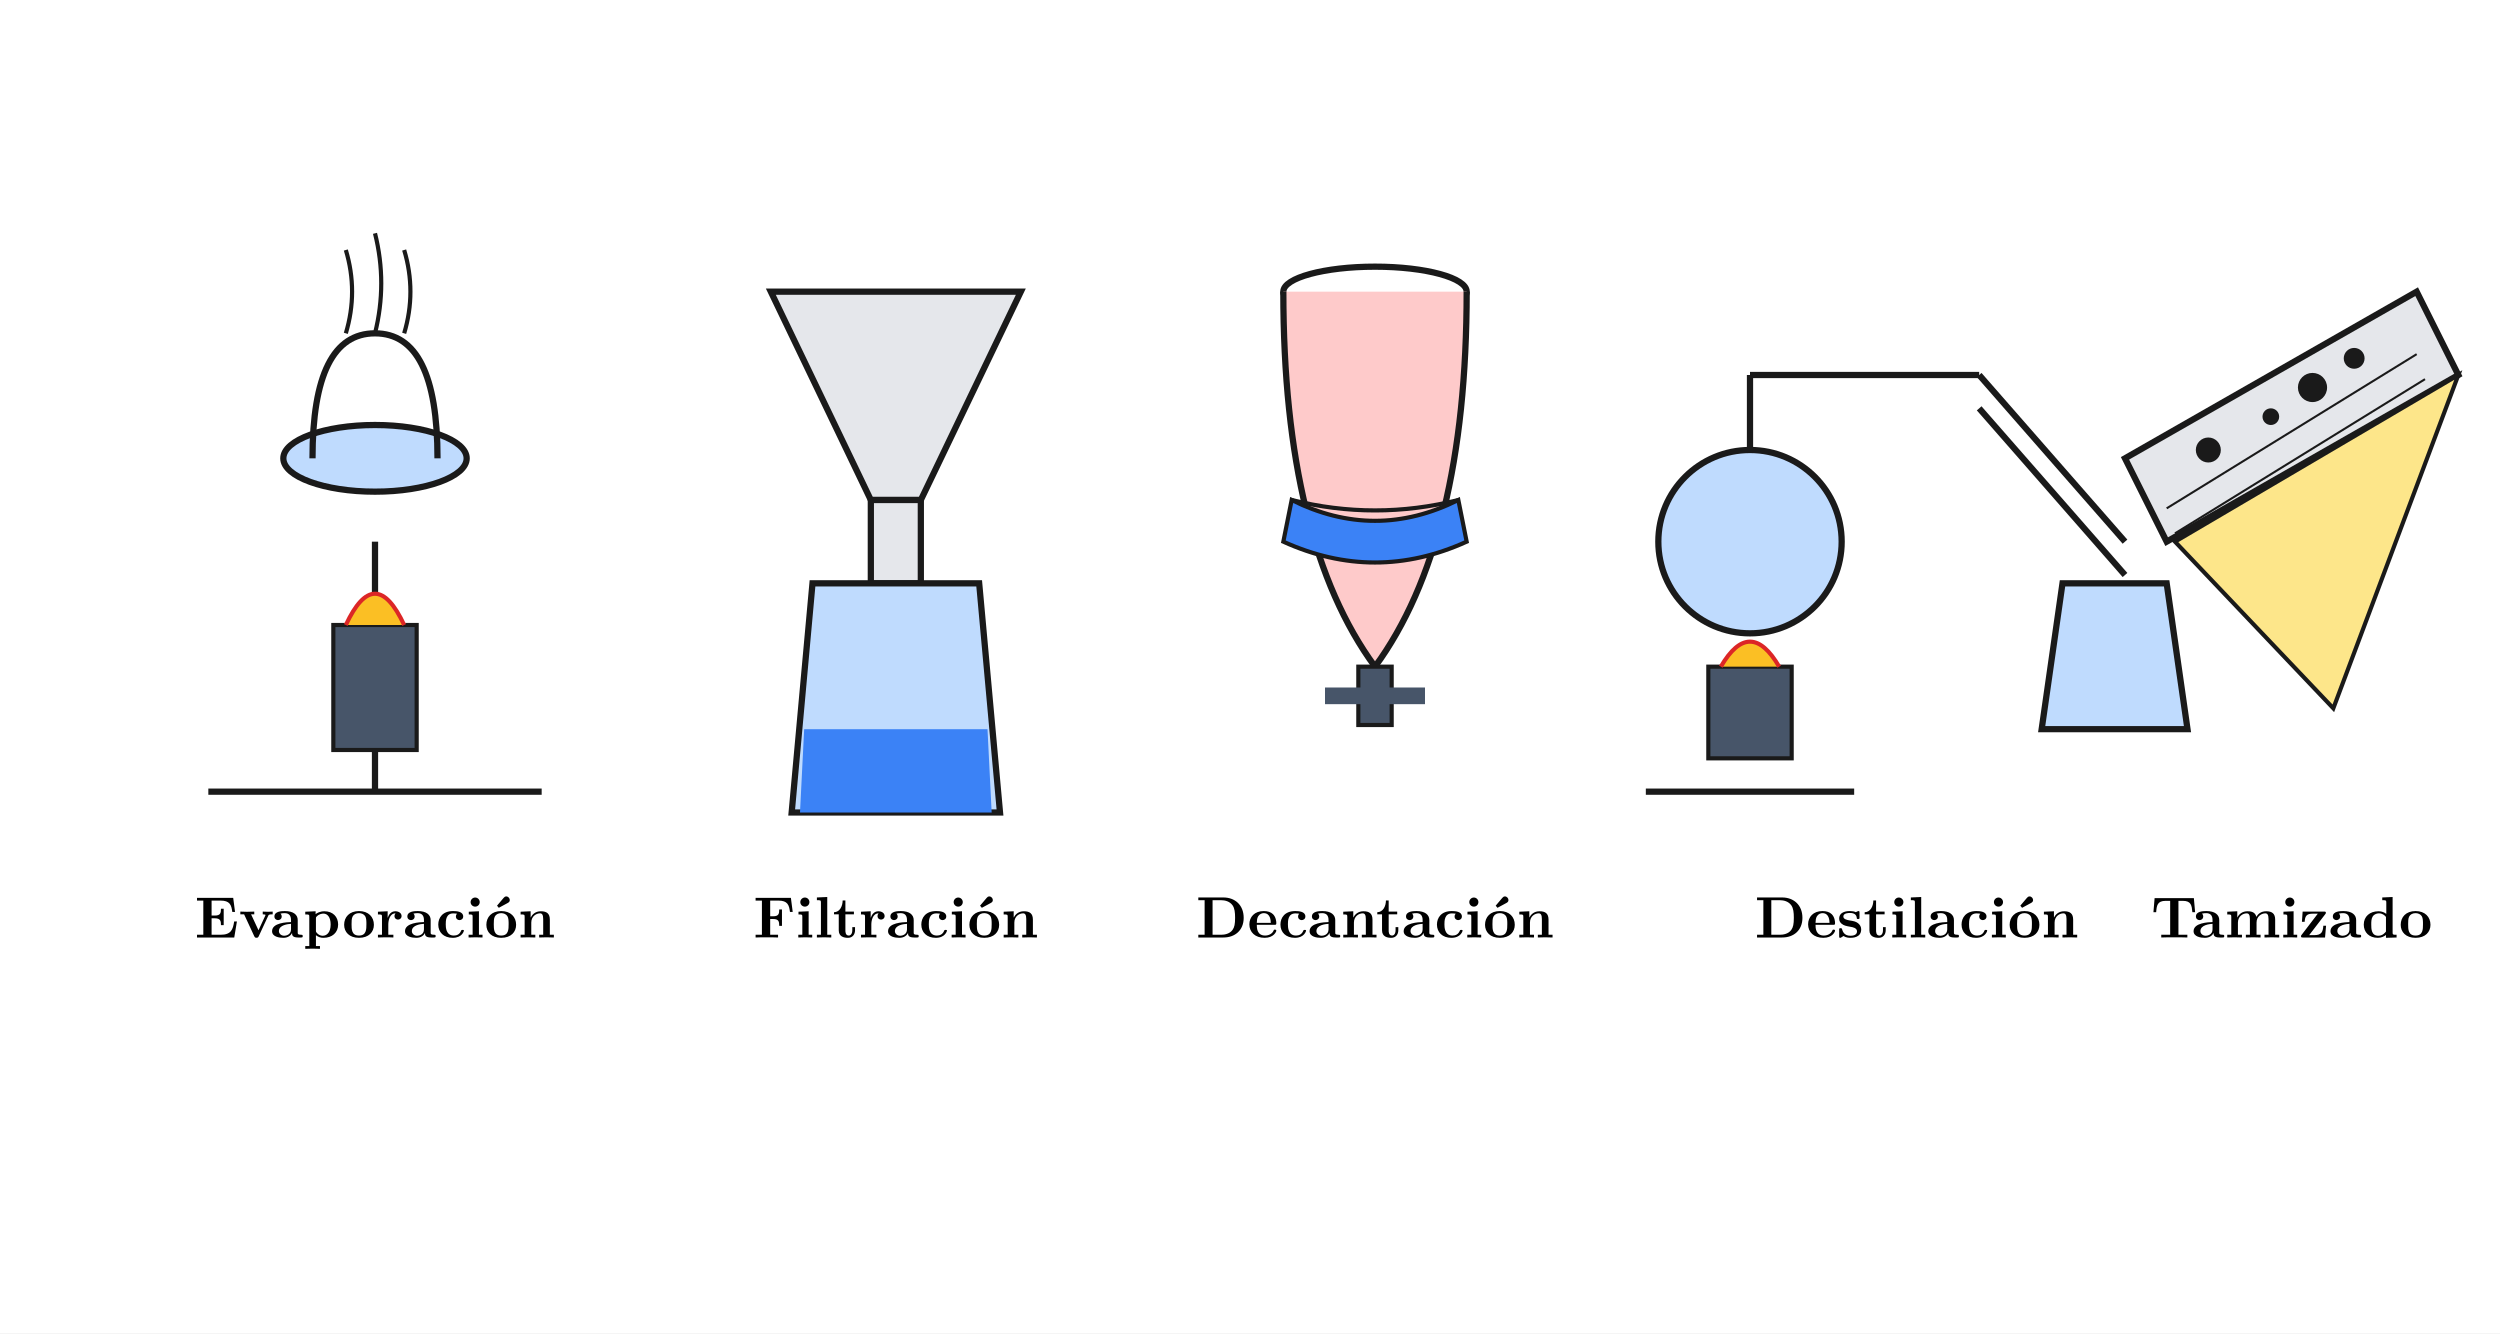
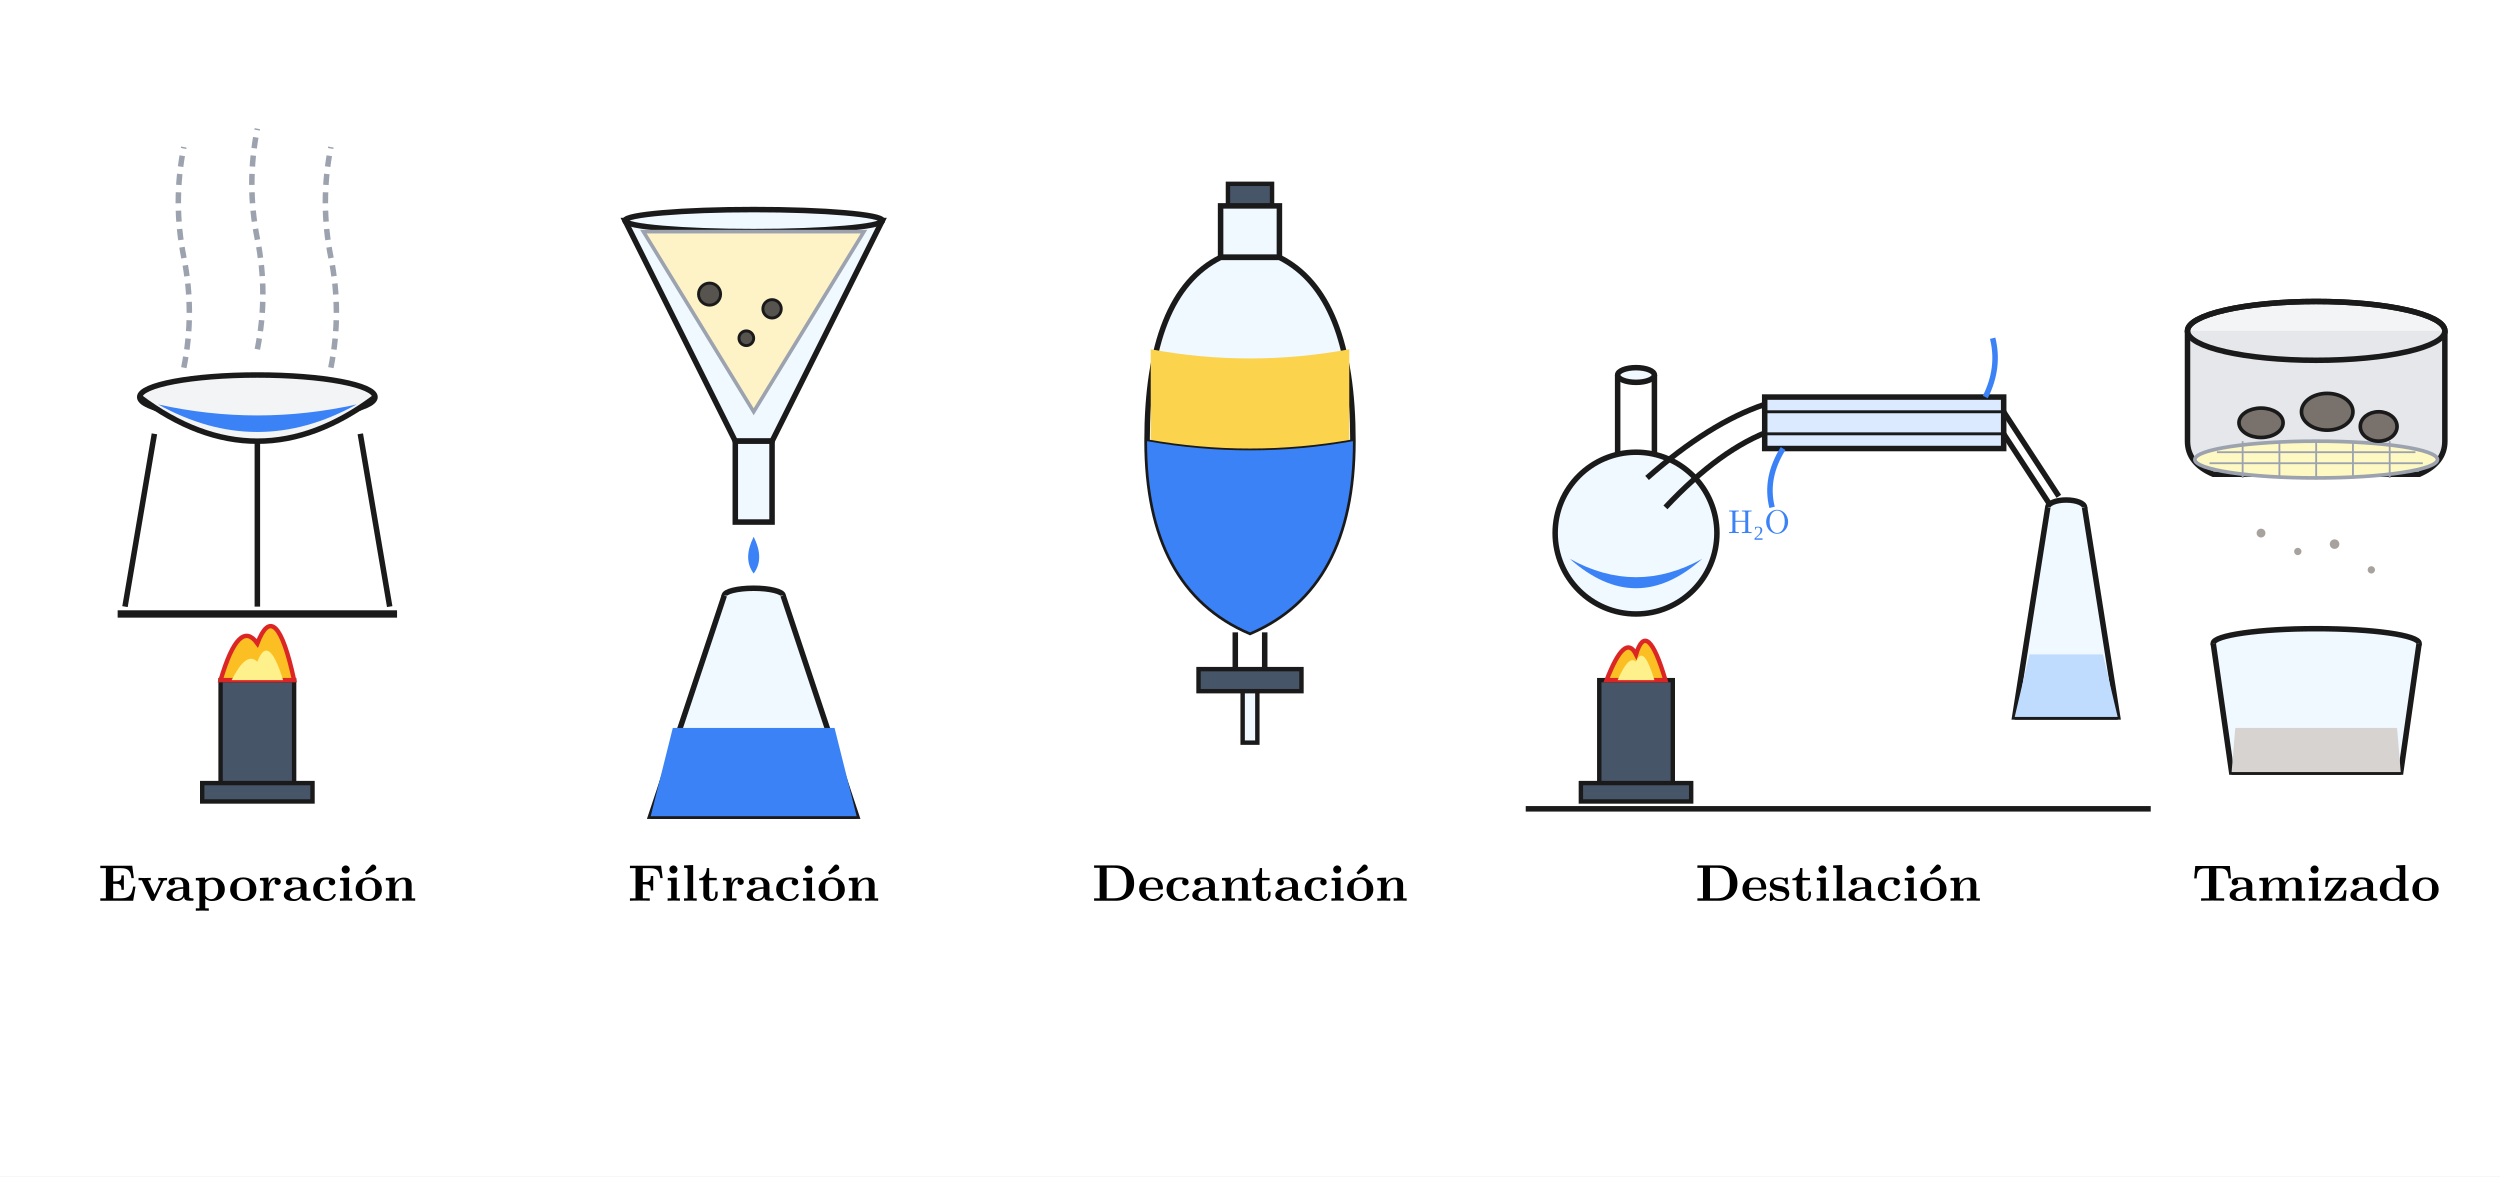
- <svg xmlns="http://www.w3.org/2000/svg" viewBox="0 0 600 320" width="600" height="320" font-family="'Latin Modern Roman', Georgia, 'Times New Roman', serif">
-   <rect width="600" height="320" fill="#ffffff" />
-   <g transform="translate(50, 30)">
-     <line x1="0" y1="160" x2="80" y2="160" stroke="#1a1a1a" stroke-width="1.5" />
-     <line x1="40" y1="160" x2="40" y2="100" stroke="#1a1a1a" stroke-width="1.5" />
-     <ellipse cx="40" cy="80" rx="22" ry="8" fill="#bfdbfe" stroke="#1a1a1a" stroke-width="1.5" />
-     <path d="M 25 80 Q 25 50, 40 50 Q 55 50, 55 80" fill="none" stroke="#1a1a1a" stroke-width="1.5" />
-     <path d="M 33 50 Q 36 40 33 30" fill="none" stroke="#1a1a1a" stroke-width="1" />
-     <path d="M 40 50 Q 43 38 40 26" fill="none" stroke="#1a1a1a" stroke-width="1" />
-     <path d="M 47 50 Q 50 40 47 30" fill="none" stroke="#1a1a1a" stroke-width="1" />
-     <rect x="30" y="120" width="20" height="30" fill="#475569" stroke="#1a1a1a" />
-     <path d="M 33 120 Q 40 105 47 120" fill="#fbbf24" stroke="#dc2626" stroke-width="1" />
-     <text x="40" y="195" text-anchor="middle" font-size="14" font-weight="600">Evaporación</text>
+ <svg xmlns="http://www.w3.org/2000/svg" viewBox="0 0 680 320" width="680" height="320" font-family="'Latin Modern Roman', Georgia, 'Times New Roman', serif">
+   <rect width="680" height="320" fill="#ffffff" />
+   <g transform="translate(20, 30)">
+     <path d="M 30 70 Q 33 55 30 40 Q 27 25 30 10" fill="none" stroke="#9ca3af" stroke-width="1.5" stroke-dasharray="3 2" />
+     <path d="M 50 65 Q 53 50 50 35 Q 47 20 50 5" fill="none" stroke="#9ca3af" stroke-width="1.5" stroke-dasharray="3 2" />
+     <path d="M 70 70 Q 73 55 70 40 Q 67 25 70 10" fill="none" stroke="#9ca3af" stroke-width="1.5" stroke-dasharray="3 2" />
+     <ellipse cx="50" cy="78" rx="32" ry="6" fill="#f3f4f6" stroke="#1a1a1a" stroke-width="1.5" />
+     <path d="M 18 78 Q 50 102 82 78" fill="#f3f4f6" stroke="#1a1a1a" stroke-width="1.5" />
+     <path d="M 23 80 Q 50 95 77 80 Q 50 86 23 80 Z" fill="#3b82f6" stroke="none" />
+     <line x1="22" y1="88" x2="14" y2="135" stroke="#1a1a1a" stroke-width="1.5" />
+     <line x1="78" y1="88" x2="86" y2="135" stroke="#1a1a1a" stroke-width="1.5" />
+     <line x1="50" y1="90" x2="50" y2="135" stroke="#1a1a1a" stroke-width="1.5" />
+     <line x1="12" y1="137" x2="88" y2="137" stroke="#1a1a1a" stroke-width="2" />
+     <rect x="40" y="155" width="20" height="30" fill="#475569" stroke="#1a1a1a" stroke-width="1.2" />
+     <rect x="35" y="183" width="30" height="5" fill="#475569" stroke="#1a1a1a" stroke-width="1.2" />
+     <path d="M 40 155 Q 45 138 50 145 Q 55 132 60 155 Z" fill="#fbbf24" stroke="#dc2626" stroke-width="1.2" />
+     <path d="M 43 155 Q 47 147 50 150 Q 53 142 57 155 Z" fill="#fef08a" />
+     <text x="50" y="215" text-anchor="middle" font-size="14" font-weight="600">Evaporación</text>
  </g>
-   <g transform="translate(165, 30)">
-     <polygon points="20,40 80,40 56,90 44,90" fill="#e5e7eb" stroke="#1a1a1a" stroke-width="1.5" />
-     <rect x="44" y="90" width="12" height="20" fill="#e5e7eb" stroke="#1a1a1a" stroke-width="1.5" />
-     <path d="M 30 110 L 25 165 L 75 165 L 70 110 Z" fill="#bfdbfe" stroke="#1a1a1a" stroke-width="1.5" />
-     <path d="M 28 145 L 27 165 L 73 165 L 72 145 Z" fill="#3b82f6" stroke="none" />
-     <text x="50" y="195" text-anchor="middle" font-size="14" font-weight="600">Filtración</text>
+   <g transform="translate(155, 30)">
+     <polygon points="15,30 85,30 55,90 45,90" fill="#f0f9ff" stroke="#1a1a1a" stroke-width="1.5" />
+     <ellipse cx="50" cy="30" rx="35" ry="3" fill="#f0f9ff" stroke="#1a1a1a" stroke-width="1.5" />
+     <polygon points="20,33 80,33 50,82" fill="#fef3c7" stroke="#9ca3af" stroke-width="1" />
+     <circle cx="38" cy="50" r="3" fill="#57534e" stroke="#1a1a1a" stroke-width="0.8" />
+     <circle cx="55" cy="54" r="2.5" fill="#57534e" stroke="#1a1a1a" stroke-width="0.8" />
+     <circle cx="48" cy="62" r="2" fill="#57534e" stroke="#1a1a1a" stroke-width="0.8" />
+     <rect x="45" y="90" width="10" height="22" fill="#f0f9ff" stroke="#1a1a1a" stroke-width="1.5" />
+     <path d="M 50 116 Q 47 122 50 126 Q 53 122 50 116 Z" fill="#3b82f6" />
+     <ellipse cx="50" cy="132" rx="8" ry="2" fill="#f0f9ff" stroke="#1a1a1a" stroke-width="1.5" />
+     <path d="M 42 132 L 22 192 L 78 192 L 58 132" fill="#f0f9ff" stroke="#1a1a1a" stroke-width="1.5" />
+     <line x1="22" y1="192" x2="78" y2="192" stroke="#1a1a1a" stroke-width="1.5" />
+     <path d="M 28 168 L 22 192 L 78 192 L 72 168 Z" fill="#3b82f6" stroke="none" />
+     <text x="50" y="215" text-anchor="middle" font-size="14" font-weight="600">Filtración</text>
  </g>
-   <g transform="translate(280, 30)">
-     <ellipse cx="50" cy="40" rx="22" ry="6" fill="#ffffff" stroke="#1a1a1a" stroke-width="1.5" />
-     <path d="M 28 40 Q 28 100 50 130 Q 72 100 72 40" fill="#fecaca" stroke="#1a1a1a" stroke-width="1.5" />
-     <path d="M 30 90 Q 50 95 70 90" fill="none" stroke="#1a1a1a" stroke-width="1" />
-     <path d="M 30 90 Q 50 100 70 90 L 72 100 Q 50 110 28 100 Z" fill="#3b82f6" stroke="#1a1a1a" stroke-width="1" />
-     <rect x="46" y="130" width="8" height="14" fill="#475569" stroke="#1a1a1a" />
-     <rect x="38" y="135" width="24" height="4" fill="#475569" />
-     <text x="50" y="195" text-anchor="middle" font-size="14" font-weight="600">Decantación</text>
+   <g transform="translate(290, 30)">
+     <rect x="44" y="20" width="12" height="6" fill="#475569" stroke="#1a1a1a" stroke-width="1.2" />
+     <rect x="42" y="26" width="16" height="14" fill="#f0f9ff" stroke="#1a1a1a" stroke-width="1.5" />
+     <path d="M 42 40 Q 22 50 22 90 Q 22 130 50 142 Q 78 130 78 90 Q 78 50 58 40 Z" fill="#f0f9ff" stroke="#1a1a1a" stroke-width="1.5" />
+     <path d="M 23 65 Q 50 70 77 65 L 77 90 Q 50 95 23 90 Z" fill="#fcd34d" stroke="none" />
+     <path d="M 22 90 Q 50 95 78 90" fill="none" stroke="#1a1a1a" stroke-width="1" />
+     <path d="M 22 90 Q 50 95 78 90 Q 78 130 50 142 Q 22 130 22 90 Z" fill="#3b82f6" stroke="none" />
+     <line x1="46" y1="142" x2="46" y2="152" stroke="#1a1a1a" stroke-width="1.5" />
+     <line x1="54" y1="142" x2="54" y2="152" stroke="#1a1a1a" stroke-width="1.5" />
+     <rect x="36" y="152" width="28" height="6" fill="#475569" stroke="#1a1a1a" stroke-width="1.2" />
+     <rect x="48" y="158" width="4" height="14" fill="#f0f9ff" stroke="#1a1a1a" stroke-width="1.2" />
+     <text x="50" y="215" text-anchor="middle" font-size="14" font-weight="600">Decantación</text>
  </g>
-   <g transform="translate(395, 30)">
-     <line x1="0" y1="160" x2="50" y2="160" stroke="#1a1a1a" stroke-width="1.5" />
-     <ellipse cx="25" cy="100" rx="22" ry="22" fill="#bfdbfe" stroke="#1a1a1a" stroke-width="1.5" />
-     <line x1="25" y1="78" x2="25" y2="60" stroke="#1a1a1a" stroke-width="1.5" />
-     <line x1="25" y1="60" x2="80" y2="60" stroke="#1a1a1a" stroke-width="1.5" />
-     <line x1="80" y1="60" x2="115" y2="100" stroke="#1a1a1a" stroke-width="1.5" />
-     <line x1="80" y1="68" x2="115" y2="108" stroke="#1a1a1a" stroke-width="1.5" />
-     <path d="M 100 110 L 95 145 L 130 145 L 125 110 Z" fill="#bfdbfe" stroke="#1a1a1a" stroke-width="1.5" />
-     <rect x="15" y="130" width="20" height="22" fill="#475569" stroke="#1a1a1a" />
-     <path d="M 18 130 Q 25 118 32 130" fill="#fbbf24" stroke="#dc2626" stroke-width="1" />
-     <text x="65" y="195" text-anchor="middle" font-size="14" font-weight="600">Destilación</text>
+   <g transform="translate(420, 30)">
+     <line x1="-5" y1="190" x2="165" y2="190" stroke="#1a1a1a" stroke-width="1.5" />
+     <circle cx="25" cy="115" r="22" fill="#f0f9ff" stroke="#1a1a1a" stroke-width="1.5" />
+     <path d="M 7 122 Q 25 138 43 122 Q 25 132 7 122 Z" fill="#3b82f6" stroke="none" />
+     <line x1="20" y1="94" x2="20" y2="72" stroke="#1a1a1a" stroke-width="1.5" />
+     <line x1="30" y1="94" x2="30" y2="72" stroke="#1a1a1a" stroke-width="1.5" />
+     <ellipse cx="25" cy="72" rx="5" ry="2" fill="#f0f9ff" stroke="#1a1a1a" stroke-width="1.5" />
+     <path d="M 28 100 Q 45 85 60 80" fill="none" stroke="#1a1a1a" stroke-width="1.5" />
+     <path d="M 33 108 Q 48 92 62 87" fill="none" stroke="#1a1a1a" stroke-width="1.5" />
+     <rect x="60" y="78" width="65" height="14" fill="#dbeafe" stroke="#1a1a1a" stroke-width="1.5" />
+     <line x1="60" y1="82" x2="125" y2="82" stroke="#1a1a1a" stroke-width="0.8" />
+     <line x1="60" y1="88" x2="125" y2="88" stroke="#1a1a1a" stroke-width="0.8" />
+     <path d="M 65 92 Q 60 100 62 108" fill="none" stroke="#3b82f6" stroke-width="1.5" />
+     <text x="50" y="115" font-size="9" fill="#3b82f6">H₂O</text>
+     <path d="M 120 78 Q 124 70 122 62" fill="none" stroke="#3b82f6" stroke-width="1.5" />
+     <line x1="125" y1="82" x2="140" y2="105" stroke="#1a1a1a" stroke-width="1.5" />
+     <line x1="125" y1="88" x2="140" y2="111" stroke="#1a1a1a" stroke-width="1.5" />
+     <ellipse cx="142" cy="108" rx="5" ry="2" fill="#f0f9ff" stroke="#1a1a1a" stroke-width="1.5" />
+     <path d="M 137 108 L 128 165 L 156 165 L 147 108" fill="#f0f9ff" stroke="#1a1a1a" stroke-width="1.5" />
+     <line x1="128" y1="165" x2="156" y2="165" stroke="#1a1a1a" stroke-width="1.5" />
+     <path d="M 132 148 L 128 165 L 156 165 L 152 148 Z" fill="#bfdbfe" stroke="none" />
+     <rect x="15" y="155" width="20" height="30" fill="#475569" stroke="#1a1a1a" stroke-width="1.2" />
+     <rect x="10" y="183" width="30" height="5" fill="#475569" stroke="#1a1a1a" stroke-width="1.2" />
+     <path d="M 17 155 Q 22 142 25 148 Q 28 138 33 155 Z" fill="#fbbf24" stroke="#dc2626" stroke-width="1.2" />
+     <path d="M 20 155 Q 23 148 25 150 Q 27 145 30 155 Z" fill="#fef08a" />
+     <text x="80" y="215" text-anchor="middle" font-size="14" font-weight="600">Destilación</text>
  </g>
-   <g transform="translate(500, 30)">
-     <polygon points="10,80 80,40 90,60 20,100" fill="#e5e7eb" stroke="#1a1a1a" stroke-width="1.5" />
-     <line x1="20" y1="92" x2="80" y2="55" stroke="#1a1a1a" stroke-width="0.5" />
-     <line x1="22" y1="98" x2="82" y2="61" stroke="#1a1a1a" stroke-width="0.5" />
-     <circle cx="30" cy="78" r="3" fill="#1a1a1a" />
-     <circle cx="45" cy="70" r="2" fill="#1a1a1a" />
-     <circle cx="55" cy="63" r="3.5" fill="#1a1a1a" />
-     <circle cx="65" cy="56" r="2.5" fill="#1a1a1a" />
-     <polygon points="22,100 90,60 60,140" fill="#fde68a" stroke="#1a1a1a" stroke-width="1" />
-     <text x="50" y="195" text-anchor="middle" font-size="14" font-weight="600">Tamizado</text>
+   <g transform="translate(595, 30)">
+     <ellipse cx="35" cy="60" rx="35" ry="8" fill="#f3f4f6" stroke="#1a1a1a" stroke-width="1.5" />
+     <path d="M 0 60 L 0 90 Q 0 96 7 99 L 63 99 Q 70 96 70 90 L 70 60" fill="#e5e7eb" stroke="#1a1a1a" stroke-width="1.5" />
+     <ellipse cx="35" cy="60" rx="35" ry="8" fill="none" stroke="#1a1a1a" stroke-width="1.5" />
+     <ellipse cx="35" cy="95" rx="33" ry="5" fill="#fef9c3" stroke="#9ca3af" stroke-width="1" />
+     <line x1="8" y1="93" x2="62" y2="93" stroke="#9ca3af" stroke-width="0.5" />
+     <line x1="6" y1="96" x2="64" y2="96" stroke="#9ca3af" stroke-width="0.5" />
+     <line x1="15" y1="90" x2="15" y2="100" stroke="#9ca3af" stroke-width="0.5" />
+     <line x1="25" y1="90" x2="25" y2="100" stroke="#9ca3af" stroke-width="0.5" />
+     <line x1="35" y1="90" x2="35" y2="100" stroke="#9ca3af" stroke-width="0.5" />
+     <line x1="45" y1="90" x2="45" y2="100" stroke="#9ca3af" stroke-width="0.5" />
+     <line x1="55" y1="90" x2="55" y2="100" stroke="#9ca3af" stroke-width="0.5" />
+     <ellipse cx="20" cy="85" rx="6" ry="4" fill="#78716c" stroke="#1a1a1a" stroke-width="1" />
+     <ellipse cx="38" cy="82" rx="7" ry="5" fill="#78716c" stroke="#1a1a1a" stroke-width="1" />
+     <ellipse cx="52" cy="86" rx="5" ry="4" fill="#78716c" stroke="#1a1a1a" stroke-width="1" />
+     <circle cx="20" cy="115" r="1.2" fill="#a8a29e" />
+     <circle cx="30" cy="120" r="1" fill="#a8a29e" />
+     <circle cx="40" cy="118" r="1.3" fill="#a8a29e" />
+     <circle cx="50" cy="125" r="1" fill="#a8a29e" />
+     <ellipse cx="35" cy="145" rx="28" ry="4" fill="#f0f9ff" stroke="#1a1a1a" stroke-width="1.5" />
+     <path d="M 7 145 L 12 180 L 58 180 L 63 145" fill="#f0f9ff" stroke="#1a1a1a" stroke-width="1.5" />
+     <line x1="12" y1="180" x2="58" y2="180" stroke="#1a1a1a" stroke-width="1.5" />
+     <path d="M 13 168 L 12 180 L 58 180 L 57 168 Z" fill="#d6d3d1" stroke="none" />
+     <text x="35" y="215" text-anchor="middle" font-size="14" font-weight="600">Tamizado</text>
  </g>
</svg>
